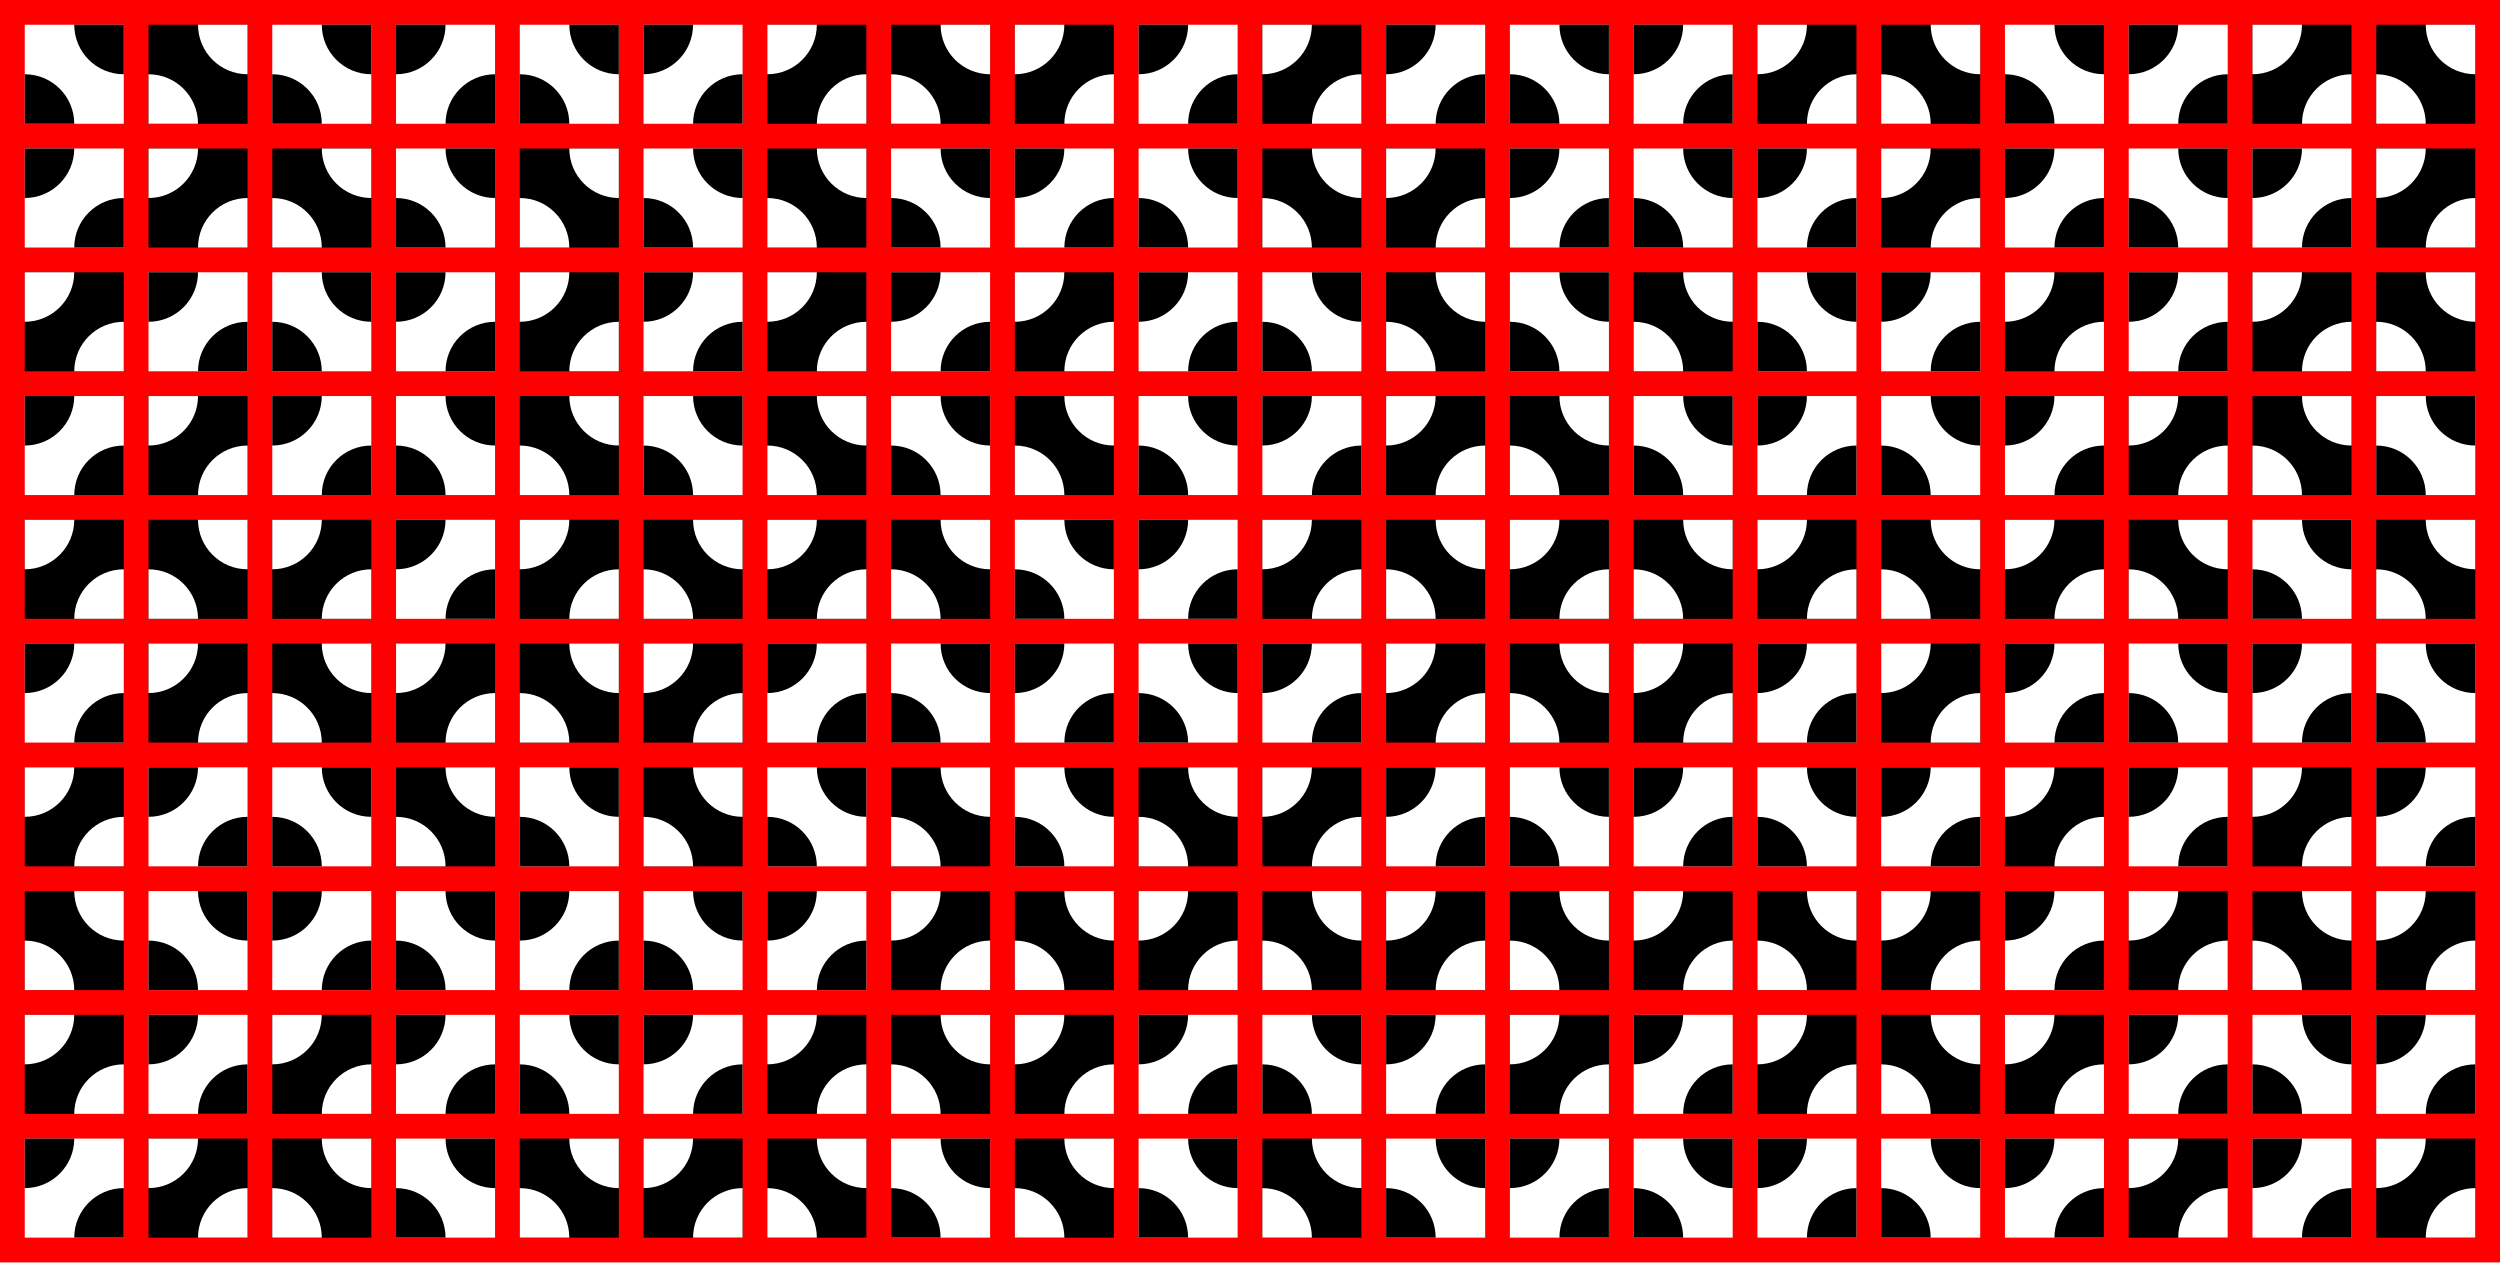
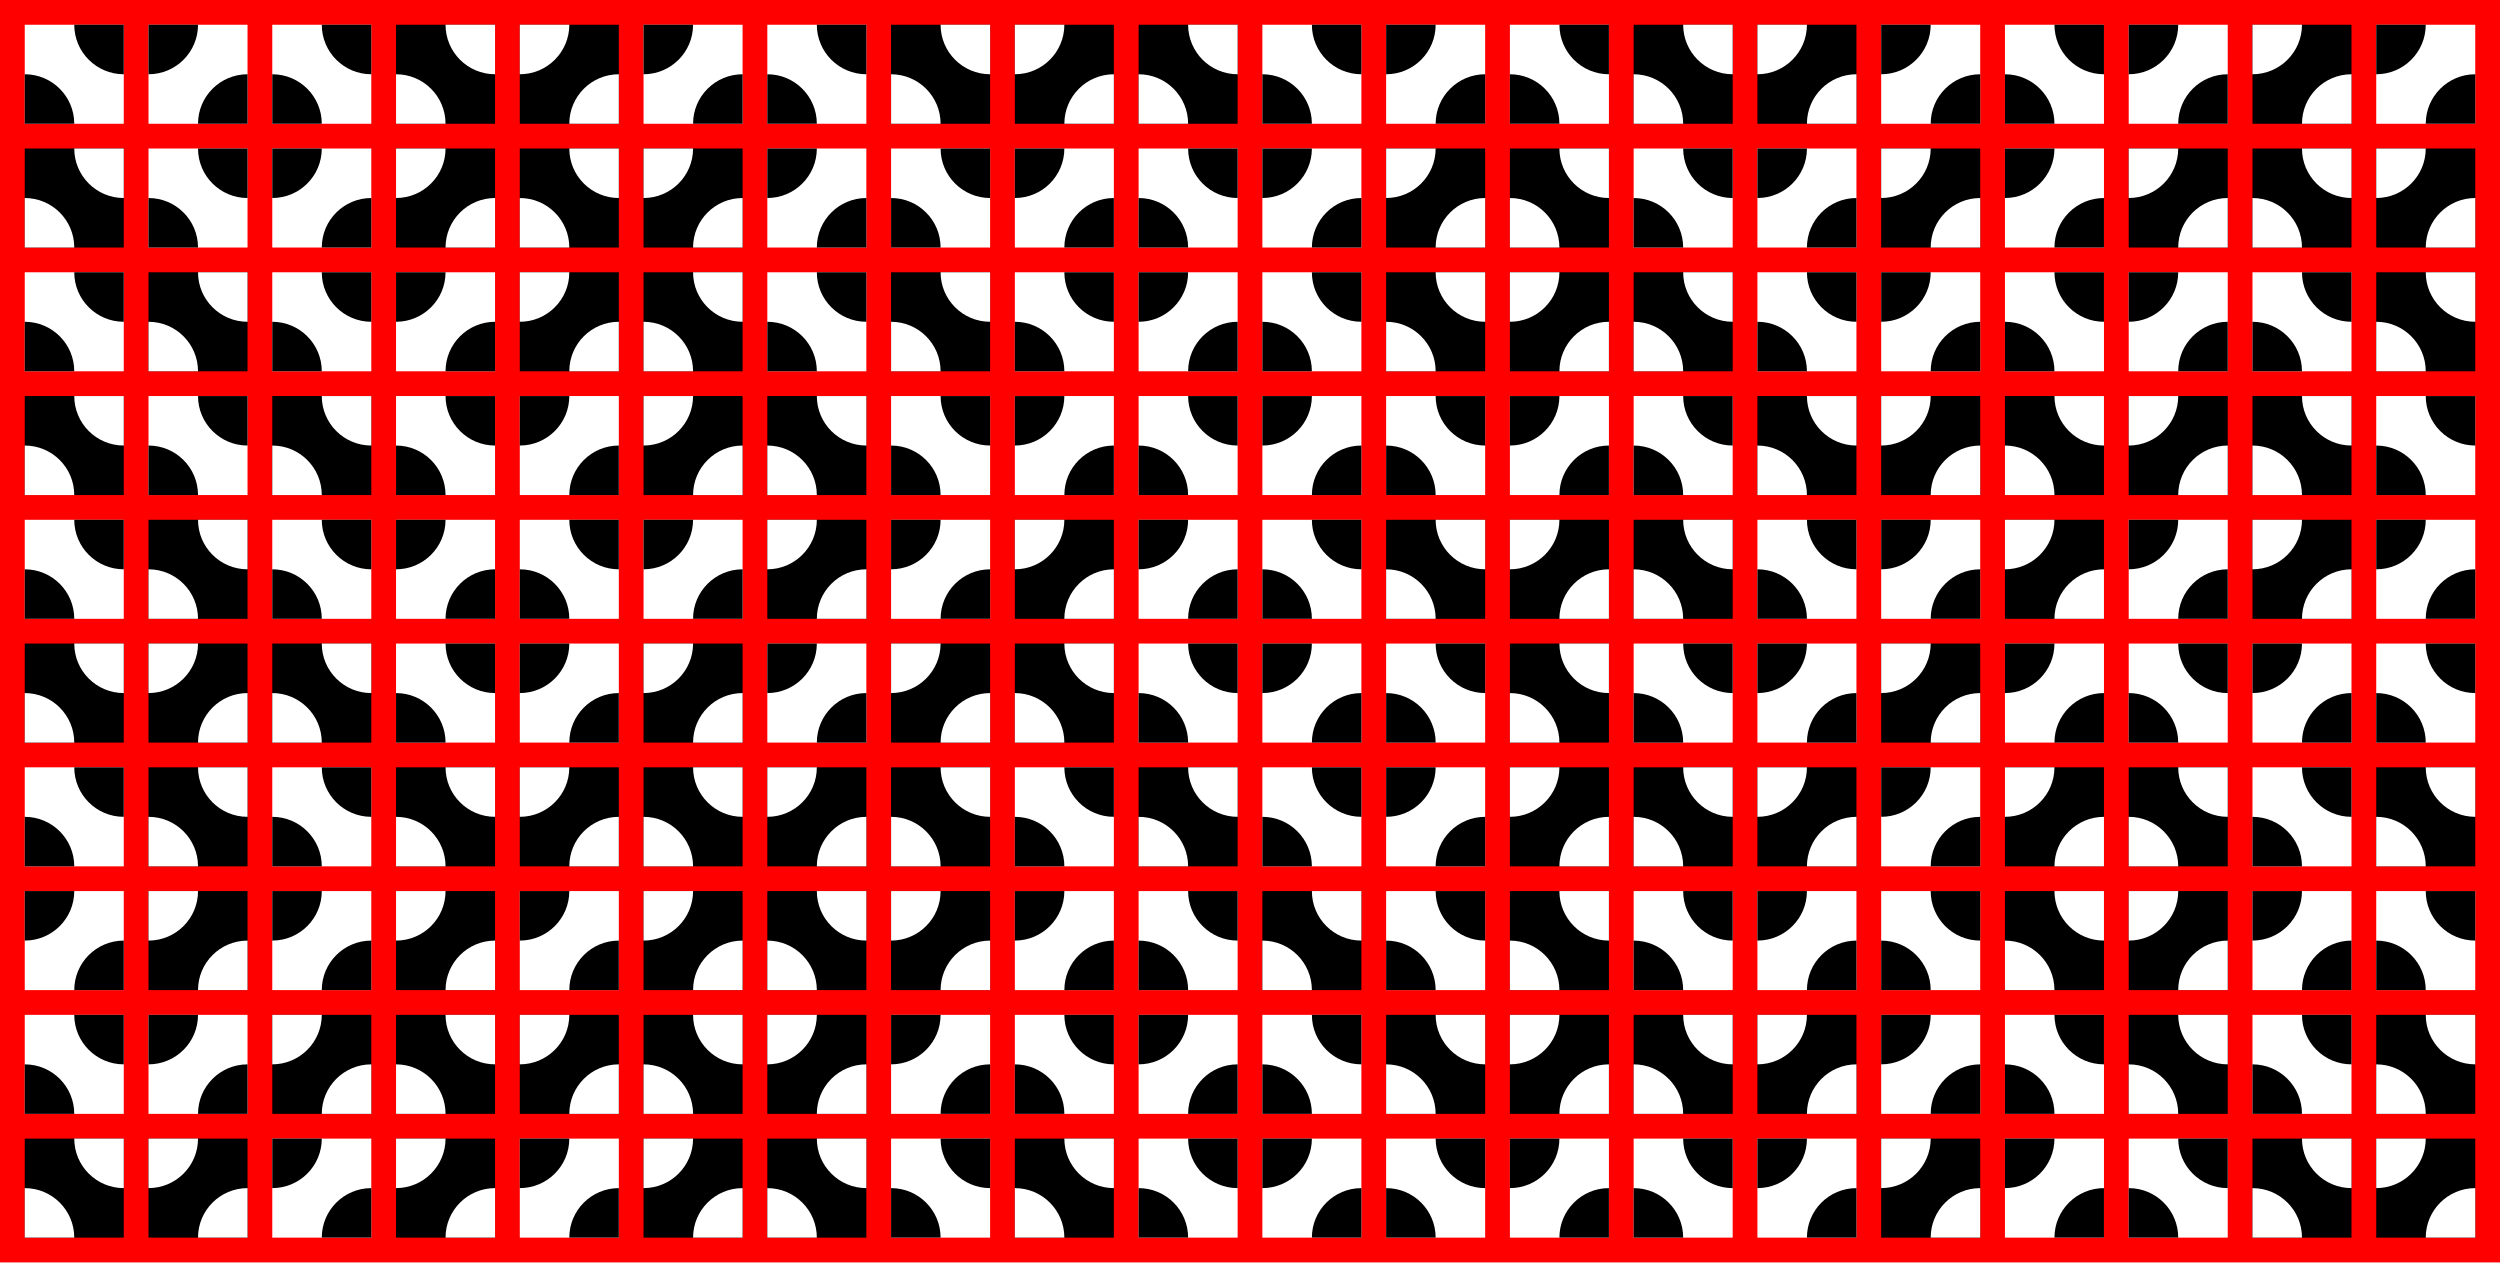
<svg xmlns="http://www.w3.org/2000/svg" viewBox="0 0 5050 2550" width="5050" height="2550">
'<style>
        rect.tileBack1 { stroke: none; fill: blacl; }
        rect.tileBack2 { stroke: none; fill: white; }
        rect.background { stroke: none; fill: white; }
        path.guide { stroke: lightgray; stroke-width: 1; }
        circle.guide { stroke: lightgray; fill: darkgray; stroke-width: 1; }
        path.arc1 { stroke: black; stroke-width: 50; fill: none; stroke-linecap: butt; }
        path.arc1round { stroke: black; stroke-width: 50; fill: none; stroke-linecap: round; }
        path.arc2 { stroke: black; stroke-width: 50; fill: none; stroke-linecap: butt; }
        path.arc3 { stroke: green; stroke-width: 50; fill: none; stroke-linecap: butt; }
        path.arc4 { stroke: blue; stroke-width: 50; fill: none; stroke-linecap: butt; }
        path.pie1 { stroke: none; stroke-width: 1; fill: white; stroke-linecap: butt; }
        path.pie2 { stroke: none; stroke-width: 1; fill: black; stroke-linecap: butt; }
        polygon.hex1 { stroke: white; fill: lightblue; stroke-width: 20; }
        polygon.hex1b { stroke: white; fill: darkblue; stroke-width: 20; }
        polygon.hex2 { stroke: white; fill: lightpink; stroke-width: 1; }
        polygon.hex2b { stroke: white; fill: red; stroke-width: 1; }
</style>
  <defs>
    <g id="base1">
      <rect width="200" height="200" class="tileBack1" />
    </g>
    <g id="base2">
      <rect width="200" height="200" class="tileBack2" />
    </g>
    <g id="center1">
      <use href="#base1" />
      <circle cx="100" cy="100" r="25" class="guide" />
    </g>
    <g id="hex1">
      <polygon class="hex1" transform="translate(0,0) scale(0.5,0.5) rotate(0,100,100)" points="300,150 225,280 75,280 0,150 75,20 225,20" />
    </g>
    <g id="hex1b">
      <polygon class="hex1b" transform="translate(0,0) scale(0.5,0.5) rotate(0,100,100)" points="300,150 225,280 75,280 0,150 75,20 225,20" />
    </g>
    <g id="hex2">
      <polygon class="hex2" transform="translate(0,0) scale(0.5,0.5) rotate(0,100,100)" points="300,150 225,280 75,280 0,150 75,20 225,20" />
    </g>
    <g id="hex2b">
      <polygon class="hex2b" transform="translate(0,0) scale(0.5,0.5) rotate(0,100,100)" points="300,150 225,280 75,280 0,150 75,20 225,20" />
    </g>
    <g id="tile1">
      <use href="#base1" />
      <path d="M200,100 A 100,100 0,0,0 100,200" class="arc1" />
    </g>
    <g id="slice1A">
      <use href="#base1" />
      <path d="M200,100 A 100,100 0,0,0 100,200 L 200,200 Z" class="pie1" />
      <path d="M0,100 A 100,100 0,0,0 100,0 L 0,0 Z" class="pie1" />
    </g>
    <g id="slice2A">
      <use href="#base2" />
      <path d="M200,100 A 100,100 0,0,0 100,200 L 200,200 Z" class="pie2" />
      <path d="M0,100 A 100,100 0,0,0 100,0 L 0,0 Z" class="pie2" />
    </g>
    <g id="slice1B">
      <use href="#slice2A" transform="rotate(90,100,100)" />
    </g>
    <g id="slice2B">
      <use href="#slice1A" transform="rotate(90,100,100)" />
    </g>
    <g id="tile2">
      <use href="#base1" />
      <path d="M200,100 A 100,100 0,0,0 100,200" class="arc2" />
      <path d="M0,100 A 100,100 0,0,0 100,0" class="arc2" />
    </g>
    <g id="tile3">
      <use href="#base1" />
      <path d="M100,0 A 100,100 0,0,0 200,100" class="arc3" />
      <path d="M100,200 A 100,100 0,0,0 0,100" class="arc3" />
    </g>
    <g id="tile4">
      <use href="#base1" />
      <path d="M200,100 A 100,100 0,0,0 100,200" class="arc4" />
      <path d="M0,100 A 100,100 0,0,0 100,0" class="arc4" />
      <path d="M100,0 A 100,100 0,0,0 200,100" class="arc4" />
      <path d="M100,200 A 100,100 0,0,0 0,100" class="arc4" />
    </g>
    <g id="tile5">
      <use href="#base1" />
      <path d="M0,100 200,100" class="arc1" />
    </g>
    <g id="tile6">
      <use href="#base1" />
      <path d="M100,0 100,200" class="arc1" />
    </g>
  </defs>
  <rect id="background" fill="red" width="5050" height="2550" />
  <g id="board" transform="translate(50,50) scale(1,1)">
    <use id="C0R0" href="#slice1B" transform="translate(0.00,0.00) rotate(0,100,100)">
		</use>
-     <use id="C0R1" href="#slice2A" transform="translate(0.00,250.00) rotate(0,100,100)">
- 		</use>
-     <use id="C0R2" href="#slice1A" transform="translate(0.00,500.00) rotate(0,100,100)">
- 		</use>
-     <use id="C0R3" href="#slice2A" transform="translate(0.00,750.00) rotate(0,100,100)">
- 		</use>
-     <use id="C0R4" href="#slice1A" transform="translate(0.00,1000.00) rotate(0,100,100)">
- 		</use>
-     <use id="C0R5" href="#slice2A" transform="translate(0.00,1250.00) rotate(0,100,100)">
- 		</use>
-     <use id="C0R6" href="#slice1A" transform="translate(0.00,1500.00) rotate(0,100,100)">
- 		</use>
-     <use id="C0R7" href="#slice2B" transform="translate(0.00,1750.00) rotate(0,100,100)">
- 		</use>
-     <use id="C0R8" href="#slice1A" transform="translate(0.00,2000.00) rotate(0,100,100)">
- 		</use>
-     <use id="C0R9" href="#slice2A" transform="translate(0.00,2250.00) rotate(0,100,100)">
- 		</use>
-     <use id="C1R0" href="#slice2B" transform="translate(250.00,0.00) rotate(0,100,100)">
- 		</use>
-     <use id="C1R1" href="#slice1A" transform="translate(250.00,250.00) rotate(0,100,100)">
- 		</use>
-     <use id="C1R2" href="#slice2A" transform="translate(250.00,500.00) rotate(0,100,100)">
- 		</use>
-     <use id="C1R3" href="#slice1A" transform="translate(250.00,750.00) rotate(0,100,100)">
+     <use id="C0R1" href="#slice2B" transform="translate(0.00,250.00) rotate(0,100,100)">
+ 		</use>
+     <use id="C0R2" href="#slice1B" transform="translate(0.00,500.00) rotate(0,100,100)">
+ 		</use>
+     <use id="C0R3" href="#slice2B" transform="translate(0.00,750.00) rotate(0,100,100)">
+ 		</use>
+     <use id="C0R4" href="#slice1B" transform="translate(0.00,1000.00) rotate(0,100,100)">
+ 		</use>
+     <use id="C0R5" href="#slice2B" transform="translate(0.00,1250.00) rotate(0,100,100)">
+ 		</use>
+     <use id="C0R6" href="#slice1B" transform="translate(0.00,1500.00) rotate(0,100,100)">
+ 		</use>
+     <use id="C0R7" href="#slice2A" transform="translate(0.00,1750.00) rotate(0,100,100)">
+ 		</use>
+     <use id="C0R8" href="#slice1B" transform="translate(0.00,2000.00) rotate(0,100,100)">
+ 		</use>
+     <use id="C0R9" href="#slice2B" transform="translate(0.00,2250.00) rotate(0,100,100)">
+ 		</use>
+     <use id="C1R0" href="#slice2A" transform="translate(250.00,0.00) rotate(0,100,100)">
+ 		</use>
+     <use id="C1R1" href="#slice1B" transform="translate(250.00,250.00) rotate(0,100,100)">
+ 		</use>
+     <use id="C1R2" href="#slice2B" transform="translate(250.00,500.00) rotate(0,100,100)">
+ 		</use>
+     <use id="C1R3" href="#slice1B" transform="translate(250.00,750.00) rotate(0,100,100)">
		</use>
    <use id="C1R4" href="#slice2B" transform="translate(250.00,1000.00) rotate(0,100,100)">
		</use>
    <use id="C1R5" href="#slice1A" transform="translate(250.00,1250.00) rotate(0,100,100)">
		</use>
-     <use id="C1R6" href="#slice2A" transform="translate(250.00,1500.00) rotate(0,100,100)">
- 		</use>
-     <use id="C1R7" href="#slice1B" transform="translate(250.00,1750.00) rotate(0,100,100)">
+     <use id="C1R6" href="#slice2B" transform="translate(250.00,1500.00) rotate(0,100,100)">
+ 		</use>
+     <use id="C1R7" href="#slice1A" transform="translate(250.00,1750.00) rotate(0,100,100)">
		</use>
    <use id="C1R8" href="#slice2A" transform="translate(250.00,2000.00) rotate(0,100,100)">
		</use>
    <use id="C1R9" href="#slice1A" transform="translate(250.00,2250.00) rotate(0,100,100)">
		</use>
    <use id="C2R0" href="#slice1B" transform="translate(500.00,0.00) rotate(0,100,100)">
		</use>
-     <use id="C2R1" href="#slice2B" transform="translate(500.00,250.00) rotate(0,100,100)">
+     <use id="C2R1" href="#slice2A" transform="translate(500.00,250.00) rotate(0,100,100)">
		</use>
    <use id="C2R2" href="#slice1B" transform="translate(500.00,500.00) rotate(0,100,100)">
		</use>
-     <use id="C2R3" href="#slice2A" transform="translate(500.00,750.00) rotate(0,100,100)">
- 		</use>
-     <use id="C2R4" href="#slice1A" transform="translate(500.00,1000.00) rotate(0,100,100)">
+     <use id="C2R3" href="#slice2B" transform="translate(500.00,750.00) rotate(0,100,100)">
+ 		</use>
+     <use id="C2R4" href="#slice1B" transform="translate(500.00,1000.00) rotate(0,100,100)">
		</use>
    <use id="C2R5" href="#slice2B" transform="translate(500.00,1250.00) rotate(0,100,100)">
		</use>
    <use id="C2R6" href="#slice1B" transform="translate(500.00,1500.00) rotate(0,100,100)">
		</use>
    <use id="C2R7" href="#slice2A" transform="translate(500.00,1750.00) rotate(0,100,100)">
		</use>
    <use id="C2R8" href="#slice1A" transform="translate(500.00,2000.00) rotate(0,100,100)">
		</use>
-     <use id="C2R9" href="#slice2B" transform="translate(500.00,2250.00) rotate(0,100,100)">
- 		</use>
-     <use id="C3R0" href="#slice2A" transform="translate(750.00,0.00) rotate(0,100,100)">
- 		</use>
-     <use id="C3R1" href="#slice1B" transform="translate(750.00,250.00) rotate(0,100,100)">
+     <use id="C2R9" href="#slice2A" transform="translate(500.00,2250.00) rotate(0,100,100)">
+ 		</use>
+     <use id="C3R0" href="#slice2B" transform="translate(750.00,0.00) rotate(0,100,100)">
+ 		</use>
+     <use id="C3R1" href="#slice1A" transform="translate(750.00,250.00) rotate(0,100,100)">
		</use>
    <use id="C3R2" href="#slice2A" transform="translate(750.00,500.00) rotate(0,100,100)">
		</use>
    <use id="C3R3" href="#slice1B" transform="translate(750.00,750.00) rotate(0,100,100)">
		</use>
    <use id="C3R4" href="#slice2A" transform="translate(750.00,1000.00) rotate(0,100,100)">
		</use>
-     <use id="C3R5" href="#slice1A" transform="translate(750.00,1250.00) rotate(0,100,100)">
+     <use id="C3R5" href="#slice1B" transform="translate(750.00,1250.00) rotate(0,100,100)">
		</use>
    <use id="C3R6" href="#slice2B" transform="translate(750.00,1500.00) rotate(0,100,100)">
		</use>
-     <use id="C3R7" href="#slice1B" transform="translate(750.00,1750.00) rotate(0,100,100)">
- 		</use>
-     <use id="C3R8" href="#slice2A" transform="translate(750.00,2000.00) rotate(0,100,100)">
- 		</use>
-     <use id="C3R9" href="#slice1B" transform="translate(750.00,2250.00) rotate(0,100,100)">
- 		</use>
-     <use id="C4R0" href="#slice1B" transform="translate(1000.00,0.00) rotate(0,100,100)">
+     <use id="C3R7" href="#slice1A" transform="translate(750.00,1750.00) rotate(0,100,100)">
+ 		</use>
+     <use id="C3R8" href="#slice2B" transform="translate(750.00,2000.00) rotate(0,100,100)">
+ 		</use>
+     <use id="C3R9" href="#slice1A" transform="translate(750.00,2250.00) rotate(0,100,100)">
+ 		</use>
+     <use id="C4R0" href="#slice1A" transform="translate(1000.00,0.00) rotate(0,100,100)">
		</use>
    <use id="C4R1" href="#slice2B" transform="translate(1000.00,250.00) rotate(0,100,100)">
		</use>
    <use id="C4R2" href="#slice1A" transform="translate(1000.00,500.00) rotate(0,100,100)">
		</use>
-     <use id="C4R3" href="#slice2B" transform="translate(1000.00,750.00) rotate(0,100,100)">
- 		</use>
-     <use id="C4R4" href="#slice1A" transform="translate(1000.00,1000.00) rotate(0,100,100)">
- 		</use>
-     <use id="C4R5" href="#slice2B" transform="translate(1000.00,1250.00) rotate(0,100,100)">
- 		</use>
-     <use id="C4R6" href="#slice1B" transform="translate(1000.00,1500.00) rotate(0,100,100)">
+     <use id="C4R3" href="#slice2A" transform="translate(1000.00,750.00) rotate(0,100,100)">
+ 		</use>
+     <use id="C4R4" href="#slice1B" transform="translate(1000.00,1000.00) rotate(0,100,100)">
+ 		</use>
+     <use id="C4R5" href="#slice2A" transform="translate(1000.00,1250.00) rotate(0,100,100)">
+ 		</use>
+     <use id="C4R6" href="#slice1A" transform="translate(1000.00,1500.00) rotate(0,100,100)">
		</use>
    <use id="C4R7" href="#slice2A" transform="translate(1000.00,1750.00) rotate(0,100,100)">
		</use>
-     <use id="C4R8" href="#slice1B" transform="translate(1000.00,2000.00) rotate(0,100,100)">
- 		</use>
-     <use id="C4R9" href="#slice2B" transform="translate(1000.00,2250.00) rotate(0,100,100)">
+     <use id="C4R8" href="#slice1A" transform="translate(1000.00,2000.00) rotate(0,100,100)">
+ 		</use>
+     <use id="C4R9" href="#slice2A" transform="translate(1000.00,2250.00) rotate(0,100,100)">
		</use>
    <use id="C5R0" href="#slice2A" transform="translate(1250.00,0.00) rotate(0,100,100)">
		</use>
-     <use id="C5R1" href="#slice1B" transform="translate(1250.00,250.00) rotate(0,100,100)">
- 		</use>
-     <use id="C5R2" href="#slice2A" transform="translate(1250.00,500.00) rotate(0,100,100)">
- 		</use>
-     <use id="C5R3" href="#slice1B" transform="translate(1250.00,750.00) rotate(0,100,100)">
- 		</use>
-     <use id="C5R4" href="#slice2B" transform="translate(1250.00,1000.00) rotate(0,100,100)">
+     <use id="C5R1" href="#slice1A" transform="translate(1250.00,250.00) rotate(0,100,100)">
+ 		</use>
+     <use id="C5R2" href="#slice2B" transform="translate(1250.00,500.00) rotate(0,100,100)">
+ 		</use>
+     <use id="C5R3" href="#slice1A" transform="translate(1250.00,750.00) rotate(0,100,100)">
+ 		</use>
+     <use id="C5R4" href="#slice2A" transform="translate(1250.00,1000.00) rotate(0,100,100)">
		</use>
    <use id="C5R5" href="#slice1A" transform="translate(1250.00,1250.00) rotate(0,100,100)">
		</use>
    <use id="C5R6" href="#slice2B" transform="translate(1250.00,1500.00) rotate(0,100,100)">
		</use>
-     <use id="C5R7" href="#slice1B" transform="translate(1250.00,1750.00) rotate(0,100,100)">
- 		</use>
-     <use id="C5R8" href="#slice2A" transform="translate(1250.00,2000.00) rotate(0,100,100)">
+     <use id="C5R7" href="#slice1A" transform="translate(1250.00,1750.00) rotate(0,100,100)">
+ 		</use>
+     <use id="C5R8" href="#slice2B" transform="translate(1250.00,2000.00) rotate(0,100,100)">
		</use>
    <use id="C5R9" href="#slice1A" transform="translate(1250.00,2250.00) rotate(0,100,100)">
		</use>
-     <use id="C6R0" href="#slice1A" transform="translate(1500.00,0.00) rotate(0,100,100)">
- 		</use>
-     <use id="C6R1" href="#slice2B" transform="translate(1500.00,250.00) rotate(0,100,100)">
- 		</use>
-     <use id="C6R2" href="#slice1A" transform="translate(1500.00,500.00) rotate(0,100,100)">
+     <use id="C6R0" href="#slice1B" transform="translate(1500.00,0.00) rotate(0,100,100)">
+ 		</use>
+     <use id="C6R1" href="#slice2A" transform="translate(1500.00,250.00) rotate(0,100,100)">
+ 		</use>
+     <use id="C6R2" href="#slice1B" transform="translate(1500.00,500.00) rotate(0,100,100)">
		</use>
    <use id="C6R3" href="#slice2B" transform="translate(1500.00,750.00) rotate(0,100,100)">
		</use>
    <use id="C6R4" href="#slice1A" transform="translate(1500.00,1000.00) rotate(0,100,100)">
		</use>
    <use id="C6R5" href="#slice2A" transform="translate(1500.00,1250.00) rotate(0,100,100)">
		</use>
-     <use id="C6R6" href="#slice1B" transform="translate(1500.00,1500.00) rotate(0,100,100)">
- 		</use>
-     <use id="C6R7" href="#slice2A" transform="translate(1500.00,1750.00) rotate(0,100,100)">
+     <use id="C6R6" href="#slice1A" transform="translate(1500.00,1500.00) rotate(0,100,100)">
+ 		</use>
+     <use id="C6R7" href="#slice2B" transform="translate(1500.00,1750.00) rotate(0,100,100)">
		</use>
    <use id="C6R8" href="#slice1A" transform="translate(1500.00,2000.00) rotate(0,100,100)">
		</use>
    <use id="C6R9" href="#slice2B" transform="translate(1500.00,2250.00) rotate(0,100,100)">
		</use>
    <use id="C7R0" href="#slice2B" transform="translate(1750.00,0.00) rotate(0,100,100)">
		</use>
    <use id="C7R1" href="#slice1B" transform="translate(1750.00,250.00) rotate(0,100,100)">
		</use>
-     <use id="C7R2" href="#slice2A" transform="translate(1750.00,500.00) rotate(0,100,100)">
+     <use id="C7R2" href="#slice2B" transform="translate(1750.00,500.00) rotate(0,100,100)">
		</use>
    <use id="C7R3" href="#slice1B" transform="translate(1750.00,750.00) rotate(0,100,100)">
		</use>
-     <use id="C7R4" href="#slice2B" transform="translate(1750.00,1000.00) rotate(0,100,100)">
- 		</use>
-     <use id="C7R5" href="#slice1B" transform="translate(1750.00,1250.00) rotate(0,100,100)">
+     <use id="C7R4" href="#slice2A" transform="translate(1750.00,1000.00) rotate(0,100,100)">
+ 		</use>
+     <use id="C7R5" href="#slice1A" transform="translate(1750.00,1250.00) rotate(0,100,100)">
		</use>
    <use id="C7R6" href="#slice2B" transform="translate(1750.00,1500.00) rotate(0,100,100)">
		</use>
    <use id="C7R7" href="#slice1A" transform="translate(1750.00,1750.00) rotate(0,100,100)">
		</use>
-     <use id="C7R8" href="#slice2B" transform="translate(1750.00,2000.00) rotate(0,100,100)">
+     <use id="C7R8" href="#slice2A" transform="translate(1750.00,2000.00) rotate(0,100,100)">
		</use>
    <use id="C7R9" href="#slice1B" transform="translate(1750.00,2250.00) rotate(0,100,100)">
		</use>
    <use id="C8R0" href="#slice1A" transform="translate(2000.00,0.00) rotate(0,100,100)">
		</use>
    <use id="C8R1" href="#slice2A" transform="translate(2000.00,250.00) rotate(0,100,100)">
		</use>
-     <use id="C8R2" href="#slice1A" transform="translate(2000.00,500.00) rotate(0,100,100)">
- 		</use>
-     <use id="C8R3" href="#slice2B" transform="translate(2000.00,750.00) rotate(0,100,100)">
- 		</use>
-     <use id="C8R4" href="#slice1B" transform="translate(2000.00,1000.00) rotate(0,100,100)">
- 		</use>
-     <use id="C8R5" href="#slice2A" transform="translate(2000.00,1250.00) rotate(0,100,100)">
+     <use id="C8R2" href="#slice1B" transform="translate(2000.00,500.00) rotate(0,100,100)">
+ 		</use>
+     <use id="C8R3" href="#slice2A" transform="translate(2000.00,750.00) rotate(0,100,100)">
+ 		</use>
+     <use id="C8R4" href="#slice1A" transform="translate(2000.00,1000.00) rotate(0,100,100)">
+ 		</use>
+     <use id="C8R5" href="#slice2B" transform="translate(2000.00,1250.00) rotate(0,100,100)">
		</use>
    <use id="C8R6" href="#slice1B" transform="translate(2000.00,1500.00) rotate(0,100,100)">
		</use>
-     <use id="C8R7" href="#slice2B" transform="translate(2000.00,1750.00) rotate(0,100,100)">
- 		</use>
-     <use id="C8R8" href="#slice1A" transform="translate(2000.00,2000.00) rotate(0,100,100)">
+     <use id="C8R7" href="#slice2A" transform="translate(2000.00,1750.00) rotate(0,100,100)">
+ 		</use>
+     <use id="C8R8" href="#slice1B" transform="translate(2000.00,2000.00) rotate(0,100,100)">
		</use>
    <use id="C8R9" href="#slice2B" transform="translate(2000.00,2250.00) rotate(0,100,100)">
		</use>
-     <use id="C9R0" href="#slice2A" transform="translate(2250.00,0.00) rotate(0,100,100)">
+     <use id="C9R0" href="#slice2B" transform="translate(2250.00,0.00) rotate(0,100,100)">
		</use>
    <use id="C9R1" href="#slice1B" transform="translate(2250.00,250.00) rotate(0,100,100)">
		</use>
    <use id="C9R2" href="#slice2A" transform="translate(2250.00,500.00) rotate(0,100,100)">
		</use>
    <use id="C9R3" href="#slice1B" transform="translate(2250.00,750.00) rotate(0,100,100)">
		</use>
    <use id="C9R4" href="#slice2A" transform="translate(2250.00,1000.00) rotate(0,100,100)">
		</use>
    <use id="C9R5" href="#slice1B" transform="translate(2250.00,1250.00) rotate(0,100,100)">
		</use>
    <use id="C9R6" href="#slice2B" transform="translate(2250.00,1500.00) rotate(0,100,100)">
		</use>
-     <use id="C9R7" href="#slice1A" transform="translate(2250.00,1750.00) rotate(0,100,100)">
+     <use id="C9R7" href="#slice1B" transform="translate(2250.00,1750.00) rotate(0,100,100)">
		</use>
    <use id="C9R8" href="#slice2A" transform="translate(2250.00,2000.00) rotate(0,100,100)">
		</use>
    <use id="C9R9" href="#slice1B" transform="translate(2250.00,2250.00) rotate(0,100,100)">
		</use>
-     <use id="C10R0" href="#slice1A" transform="translate(2500.00,0.00) rotate(0,100,100)">
- 		</use>
-     <use id="C10R1" href="#slice2B" transform="translate(2500.00,250.00) rotate(0,100,100)">
+     <use id="C10R0" href="#slice1B" transform="translate(2500.00,0.00) rotate(0,100,100)">
+ 		</use>
+     <use id="C10R1" href="#slice2A" transform="translate(2500.00,250.00) rotate(0,100,100)">
		</use>
    <use id="C10R2" href="#slice1B" transform="translate(2500.00,500.00) rotate(0,100,100)">
		</use>
    <use id="C10R3" href="#slice2A" transform="translate(2500.00,750.00) rotate(0,100,100)">
		</use>
-     <use id="C10R4" href="#slice1A" transform="translate(2500.00,1000.00) rotate(0,100,100)">
+     <use id="C10R4" href="#slice1B" transform="translate(2500.00,1000.00) rotate(0,100,100)">
		</use>
    <use id="C10R5" href="#slice2A" transform="translate(2500.00,1250.00) rotate(0,100,100)">
		</use>
-     <use id="C10R6" href="#slice1A" transform="translate(2500.00,1500.00) rotate(0,100,100)">
+     <use id="C10R6" href="#slice1B" transform="translate(2500.00,1500.00) rotate(0,100,100)">
		</use>
    <use id="C10R7" href="#slice2B" transform="translate(2500.00,1750.00) rotate(0,100,100)">
		</use>
    <use id="C10R8" href="#slice1B" transform="translate(2500.00,2000.00) rotate(0,100,100)">
		</use>
-     <use id="C10R9" href="#slice2B" transform="translate(2500.00,2250.00) rotate(0,100,100)">
+     <use id="C10R9" href="#slice2A" transform="translate(2500.00,2250.00) rotate(0,100,100)">
		</use>
    <use id="C11R0" href="#slice2A" transform="translate(2750.00,0.00) rotate(0,100,100)">
		</use>
    <use id="C11R1" href="#slice1A" transform="translate(2750.00,250.00) rotate(0,100,100)">
		</use>
    <use id="C11R2" href="#slice2B" transform="translate(2750.00,500.00) rotate(0,100,100)">
		</use>
-     <use id="C11R3" href="#slice1A" transform="translate(2750.00,750.00) rotate(0,100,100)">
+     <use id="C11R3" href="#slice1B" transform="translate(2750.00,750.00) rotate(0,100,100)">
		</use>
    <use id="C11R4" href="#slice2B" transform="translate(2750.00,1000.00) rotate(0,100,100)">
		</use>
-     <use id="C11R5" href="#slice1A" transform="translate(2750.00,1250.00) rotate(0,100,100)">
+     <use id="C11R5" href="#slice1B" transform="translate(2750.00,1250.00) rotate(0,100,100)">
		</use>
    <use id="C11R6" href="#slice2A" transform="translate(2750.00,1500.00) rotate(0,100,100)">
		</use>
-     <use id="C11R7" href="#slice1A" transform="translate(2750.00,1750.00) rotate(0,100,100)">
- 		</use>
-     <use id="C11R8" href="#slice2A" transform="translate(2750.00,2000.00) rotate(0,100,100)">
+     <use id="C11R7" href="#slice1B" transform="translate(2750.00,1750.00) rotate(0,100,100)">
+ 		</use>
+     <use id="C11R8" href="#slice2B" transform="translate(2750.00,2000.00) rotate(0,100,100)">
		</use>
    <use id="C11R9" href="#slice1B" transform="translate(2750.00,2250.00) rotate(0,100,100)">
		</use>
    <use id="C12R0" href="#slice1B" transform="translate(3000.00,0.00) rotate(0,100,100)">
		</use>
-     <use id="C12R1" href="#slice2A" transform="translate(3000.00,250.00) rotate(0,100,100)">
- 		</use>
-     <use id="C12R2" href="#slice1B" transform="translate(3000.00,500.00) rotate(0,100,100)">
- 		</use>
-     <use id="C12R3" href="#slice2B" transform="translate(3000.00,750.00) rotate(0,100,100)">
+     <use id="C12R1" href="#slice2B" transform="translate(3000.00,250.00) rotate(0,100,100)">
+ 		</use>
+     <use id="C12R2" href="#slice1A" transform="translate(3000.00,500.00) rotate(0,100,100)">
+ 		</use>
+     <use id="C12R3" href="#slice2A" transform="translate(3000.00,750.00) rotate(0,100,100)">
		</use>
    <use id="C12R4" href="#slice1A" transform="translate(3000.00,1000.00) rotate(0,100,100)">
		</use>
    <use id="C12R5" href="#slice2B" transform="translate(3000.00,1250.00) rotate(0,100,100)">
		</use>
-     <use id="C12R6" href="#slice1B" transform="translate(3000.00,1500.00) rotate(0,100,100)">
+     <use id="C12R6" href="#slice1A" transform="translate(3000.00,1500.00) rotate(0,100,100)">
		</use>
    <use id="C12R7" href="#slice2B" transform="translate(3000.00,1750.00) rotate(0,100,100)">
		</use>
    <use id="C12R8" href="#slice1A" transform="translate(3000.00,2000.00) rotate(0,100,100)">
		</use>
    <use id="C12R9" href="#slice2A" transform="translate(3000.00,2250.00) rotate(0,100,100)">
		</use>
-     <use id="C13R0" href="#slice2A" transform="translate(3250.00,0.00) rotate(0,100,100)">
+     <use id="C13R0" href="#slice2B" transform="translate(3250.00,0.00) rotate(0,100,100)">
		</use>
    <use id="C13R1" href="#slice1B" transform="translate(3250.00,250.00) rotate(0,100,100)">
		</use>
    <use id="C13R2" href="#slice2B" transform="translate(3250.00,500.00) rotate(0,100,100)">
		</use>
    <use id="C13R3" href="#slice1B" transform="translate(3250.00,750.00) rotate(0,100,100)">
		</use>
    <use id="C13R4" href="#slice2B" transform="translate(3250.00,1000.00) rotate(0,100,100)">
		</use>
-     <use id="C13R5" href="#slice1A" transform="translate(3250.00,1250.00) rotate(0,100,100)">
- 		</use>
-     <use id="C13R6" href="#slice2A" transform="translate(3250.00,1500.00) rotate(0,100,100)">
- 		</use>
-     <use id="C13R7" href="#slice1A" transform="translate(3250.00,1750.00) rotate(0,100,100)">
- 		</use>
-     <use id="C13R8" href="#slice2A" transform="translate(3250.00,2000.00) rotate(0,100,100)">
+     <use id="C13R5" href="#slice1B" transform="translate(3250.00,1250.00) rotate(0,100,100)">
+ 		</use>
+     <use id="C13R6" href="#slice2B" transform="translate(3250.00,1500.00) rotate(0,100,100)">
+ 		</use>
+     <use id="C13R7" href="#slice1B" transform="translate(3250.00,1750.00) rotate(0,100,100)">
+ 		</use>
+     <use id="C13R8" href="#slice2B" transform="translate(3250.00,2000.00) rotate(0,100,100)">
		</use>
    <use id="C13R9" href="#slice1B" transform="translate(3250.00,2250.00) rotate(0,100,100)">
		</use>
    <use id="C14R0" href="#slice1A" transform="translate(3500.00,0.00) rotate(0,100,100)">
		</use>
    <use id="C14R1" href="#slice2A" transform="translate(3500.00,250.00) rotate(0,100,100)">
		</use>
    <use id="C14R2" href="#slice1B" transform="translate(3500.00,500.00) rotate(0,100,100)">
		</use>
-     <use id="C14R3" href="#slice2A" transform="translate(3500.00,750.00) rotate(0,100,100)">
- 		</use>
-     <use id="C14R4" href="#slice1A" transform="translate(3500.00,1000.00) rotate(0,100,100)">
+     <use id="C14R3" href="#slice2B" transform="translate(3500.00,750.00) rotate(0,100,100)">
+ 		</use>
+     <use id="C14R4" href="#slice1B" transform="translate(3500.00,1000.00) rotate(0,100,100)">
		</use>
    <use id="C14R5" href="#slice2A" transform="translate(3500.00,1250.00) rotate(0,100,100)">
		</use>
-     <use id="C14R6" href="#slice1B" transform="translate(3500.00,1500.00) rotate(0,100,100)">
- 		</use>
-     <use id="C14R7" href="#slice2B" transform="translate(3500.00,1750.00) rotate(0,100,100)">
+     <use id="C14R6" href="#slice1A" transform="translate(3500.00,1500.00) rotate(0,100,100)">
+ 		</use>
+     <use id="C14R7" href="#slice2A" transform="translate(3500.00,1750.00) rotate(0,100,100)">
		</use>
    <use id="C14R8" href="#slice1A" transform="translate(3500.00,2000.00) rotate(0,100,100)">
		</use>
    <use id="C14R9" href="#slice2A" transform="translate(3500.00,2250.00) rotate(0,100,100)">
		</use>
-     <use id="C15R0" href="#slice2B" transform="translate(3750.00,0.00) rotate(0,100,100)">
+     <use id="C15R0" href="#slice2A" transform="translate(3750.00,0.00) rotate(0,100,100)">
		</use>
    <use id="C15R1" href="#slice1A" transform="translate(3750.00,250.00) rotate(0,100,100)">
		</use>
    <use id="C15R2" href="#slice2A" transform="translate(3750.00,500.00) rotate(0,100,100)">
		</use>
-     <use id="C15R3" href="#slice1B" transform="translate(3750.00,750.00) rotate(0,100,100)">
- 		</use>
-     <use id="C15R4" href="#slice2B" transform="translate(3750.00,1000.00) rotate(0,100,100)">
+     <use id="C15R3" href="#slice1A" transform="translate(3750.00,750.00) rotate(0,100,100)">
+ 		</use>
+     <use id="C15R4" href="#slice2A" transform="translate(3750.00,1000.00) rotate(0,100,100)">
		</use>
    <use id="C15R5" href="#slice1A" transform="translate(3750.00,1250.00) rotate(0,100,100)">
		</use>
    <use id="C15R6" href="#slice2A" transform="translate(3750.00,1500.00) rotate(0,100,100)">
		</use>
-     <use id="C15R7" href="#slice1A" transform="translate(3750.00,1750.00) rotate(0,100,100)">
- 		</use>
-     <use id="C15R8" href="#slice2B" transform="translate(3750.00,2000.00) rotate(0,100,100)">
- 		</use>
-     <use id="C15R9" href="#slice1B" transform="translate(3750.00,2250.00) rotate(0,100,100)">
+     <use id="C15R7" href="#slice1B" transform="translate(3750.00,1750.00) rotate(0,100,100)">
+ 		</use>
+     <use id="C15R8" href="#slice2A" transform="translate(3750.00,2000.00) rotate(0,100,100)">
+ 		</use>
+     <use id="C15R9" href="#slice1A" transform="translate(3750.00,2250.00) rotate(0,100,100)">
		</use>
    <use id="C16R0" href="#slice1B" transform="translate(4000.00,0.00) rotate(0,100,100)">
		</use>
    <use id="C16R1" href="#slice2A" transform="translate(4000.00,250.00) rotate(0,100,100)">
		</use>
-     <use id="C16R2" href="#slice1A" transform="translate(4000.00,500.00) rotate(0,100,100)">
- 		</use>
-     <use id="C16R3" href="#slice2A" transform="translate(4000.00,750.00) rotate(0,100,100)">
+     <use id="C16R2" href="#slice1B" transform="translate(4000.00,500.00) rotate(0,100,100)">
+ 		</use>
+     <use id="C16R3" href="#slice2B" transform="translate(4000.00,750.00) rotate(0,100,100)">
		</use>
    <use id="C16R4" href="#slice1A" transform="translate(4000.00,1000.00) rotate(0,100,100)">
		</use>
    <use id="C16R5" href="#slice2A" transform="translate(4000.00,1250.00) rotate(0,100,100)">
		</use>
    <use id="C16R6" href="#slice1A" transform="translate(4000.00,1500.00) rotate(0,100,100)">
		</use>
-     <use id="C16R7" href="#slice2A" transform="translate(4000.00,1750.00) rotate(0,100,100)">
- 		</use>
-     <use id="C16R8" href="#slice1A" transform="translate(4000.00,2000.00) rotate(0,100,100)">
+     <use id="C16R7" href="#slice2B" transform="translate(4000.00,1750.00) rotate(0,100,100)">
+ 		</use>
+     <use id="C16R8" href="#slice1B" transform="translate(4000.00,2000.00) rotate(0,100,100)">
		</use>
    <use id="C16R9" href="#slice2A" transform="translate(4000.00,2250.00) rotate(0,100,100)">
		</use>
    <use id="C17R0" href="#slice2A" transform="translate(4250.00,0.00) rotate(0,100,100)">
		</use>
-     <use id="C17R1" href="#slice1B" transform="translate(4250.00,250.00) rotate(0,100,100)">
+     <use id="C17R1" href="#slice1A" transform="translate(4250.00,250.00) rotate(0,100,100)">
		</use>
    <use id="C17R2" href="#slice2A" transform="translate(4250.00,500.00) rotate(0,100,100)">
		</use>
    <use id="C17R3" href="#slice1A" transform="translate(4250.00,750.00) rotate(0,100,100)">
		</use>
-     <use id="C17R4" href="#slice2B" transform="translate(4250.00,1000.00) rotate(0,100,100)">
+     <use id="C17R4" href="#slice2A" transform="translate(4250.00,1000.00) rotate(0,100,100)">
		</use>
    <use id="C17R5" href="#slice1B" transform="translate(4250.00,1250.00) rotate(0,100,100)">
		</use>
-     <use id="C17R6" href="#slice2A" transform="translate(4250.00,1500.00) rotate(0,100,100)">
+     <use id="C17R6" href="#slice2B" transform="translate(4250.00,1500.00) rotate(0,100,100)">
		</use>
    <use id="C17R7" href="#slice1A" transform="translate(4250.00,1750.00) rotate(0,100,100)">
		</use>
-     <use id="C17R8" href="#slice2A" transform="translate(4250.00,2000.00) rotate(0,100,100)">
- 		</use>
-     <use id="C17R9" href="#slice1A" transform="translate(4250.00,2250.00) rotate(0,100,100)">
+     <use id="C17R8" href="#slice2B" transform="translate(4250.00,2000.00) rotate(0,100,100)">
+ 		</use>
+     <use id="C17R9" href="#slice1B" transform="translate(4250.00,2250.00) rotate(0,100,100)">
		</use>
    <use id="C18R0" href="#slice1A" transform="translate(4500.00,0.00) rotate(0,100,100)">
		</use>
-     <use id="C18R1" href="#slice2A" transform="translate(4500.00,250.00) rotate(0,100,100)">
- 		</use>
-     <use id="C18R2" href="#slice1A" transform="translate(4500.00,500.00) rotate(0,100,100)">
+     <use id="C18R1" href="#slice2B" transform="translate(4500.00,250.00) rotate(0,100,100)">
+ 		</use>
+     <use id="C18R2" href="#slice1B" transform="translate(4500.00,500.00) rotate(0,100,100)">
		</use>
    <use id="C18R3" href="#slice2B" transform="translate(4500.00,750.00) rotate(0,100,100)">
		</use>
-     <use id="C18R4" href="#slice1B" transform="translate(4500.00,1000.00) rotate(0,100,100)">
+     <use id="C18R4" href="#slice1A" transform="translate(4500.00,1000.00) rotate(0,100,100)">
		</use>
    <use id="C18R5" href="#slice2A" transform="translate(4500.00,1250.00) rotate(0,100,100)">
		</use>
-     <use id="C18R6" href="#slice1A" transform="translate(4500.00,1500.00) rotate(0,100,100)">
- 		</use>
-     <use id="C18R7" href="#slice2B" transform="translate(4500.00,1750.00) rotate(0,100,100)">
+     <use id="C18R6" href="#slice1B" transform="translate(4500.00,1500.00) rotate(0,100,100)">
+ 		</use>
+     <use id="C18R7" href="#slice2A" transform="translate(4500.00,1750.00) rotate(0,100,100)">
		</use>
    <use id="C18R8" href="#slice1B" transform="translate(4500.00,2000.00) rotate(0,100,100)">
		</use>
-     <use id="C18R9" href="#slice2A" transform="translate(4500.00,2250.00) rotate(0,100,100)">
- 		</use>
-     <use id="C19R0" href="#slice2B" transform="translate(4750.00,0.00) rotate(0,100,100)">
+     <use id="C18R9" href="#slice2B" transform="translate(4500.00,2250.00) rotate(0,100,100)">
+ 		</use>
+     <use id="C19R0" href="#slice2A" transform="translate(4750.00,0.00) rotate(0,100,100)">
		</use>
    <use id="C19R1" href="#slice1A" transform="translate(4750.00,250.00) rotate(0,100,100)">
		</use>
    <use id="C19R2" href="#slice2B" transform="translate(4750.00,500.00) rotate(0,100,100)">
		</use>
    <use id="C19R3" href="#slice1B" transform="translate(4750.00,750.00) rotate(0,100,100)">
		</use>
-     <use id="C19R4" href="#slice2B" transform="translate(4750.00,1000.00) rotate(0,100,100)">
+     <use id="C19R4" href="#slice2A" transform="translate(4750.00,1000.00) rotate(0,100,100)">
		</use>
    <use id="C19R5" href="#slice1B" transform="translate(4750.00,1250.00) rotate(0,100,100)">
		</use>
-     <use id="C19R6" href="#slice2A" transform="translate(4750.00,1500.00) rotate(0,100,100)">
- 		</use>
-     <use id="C19R7" href="#slice1A" transform="translate(4750.00,1750.00) rotate(0,100,100)">
- 		</use>
-     <use id="C19R8" href="#slice2A" transform="translate(4750.00,2000.00) rotate(0,100,100)">
+     <use id="C19R6" href="#slice2B" transform="translate(4750.00,1500.00) rotate(0,100,100)">
+ 		</use>
+     <use id="C19R7" href="#slice1B" transform="translate(4750.00,1750.00) rotate(0,100,100)">
+ 		</use>
+     <use id="C19R8" href="#slice2B" transform="translate(4750.00,2000.00) rotate(0,100,100)">
		</use>
    <use id="C19R9" href="#slice1A" transform="translate(4750.00,2250.00) rotate(0,100,100)">
		</use>
  </g>
</svg>
